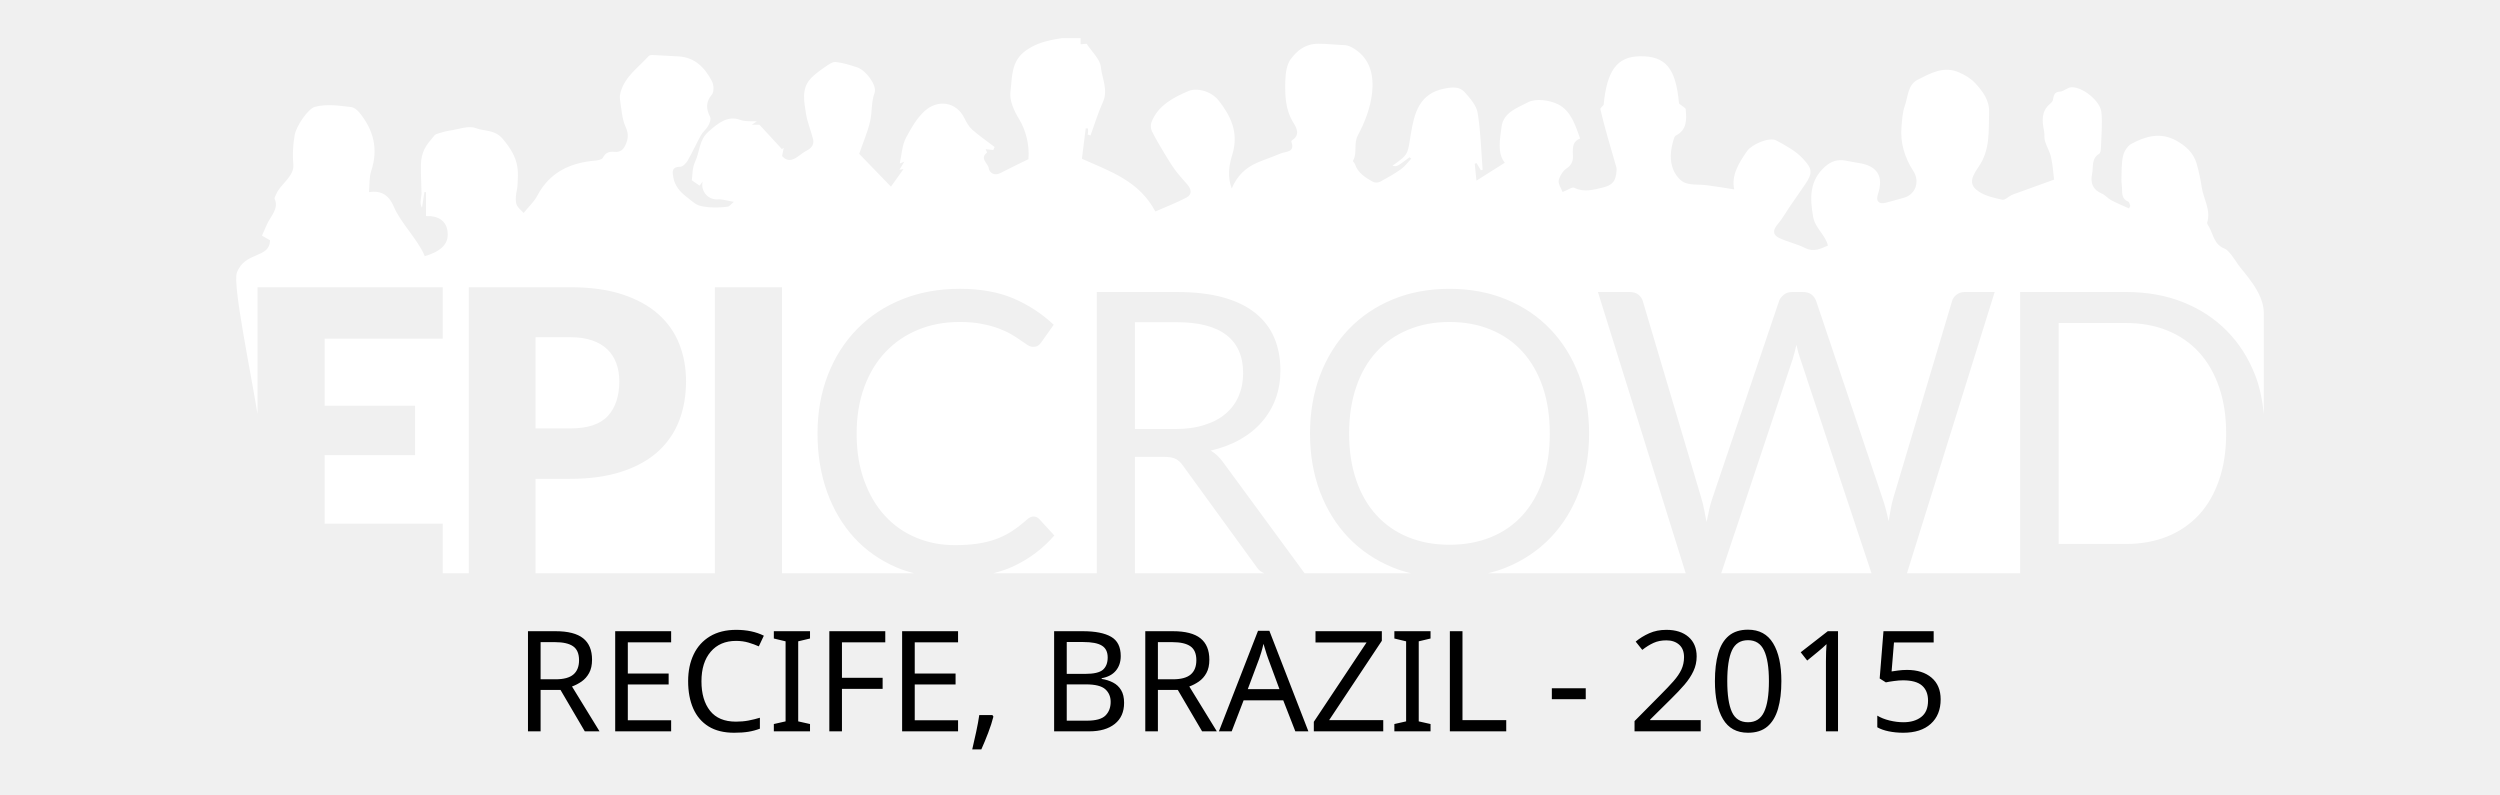
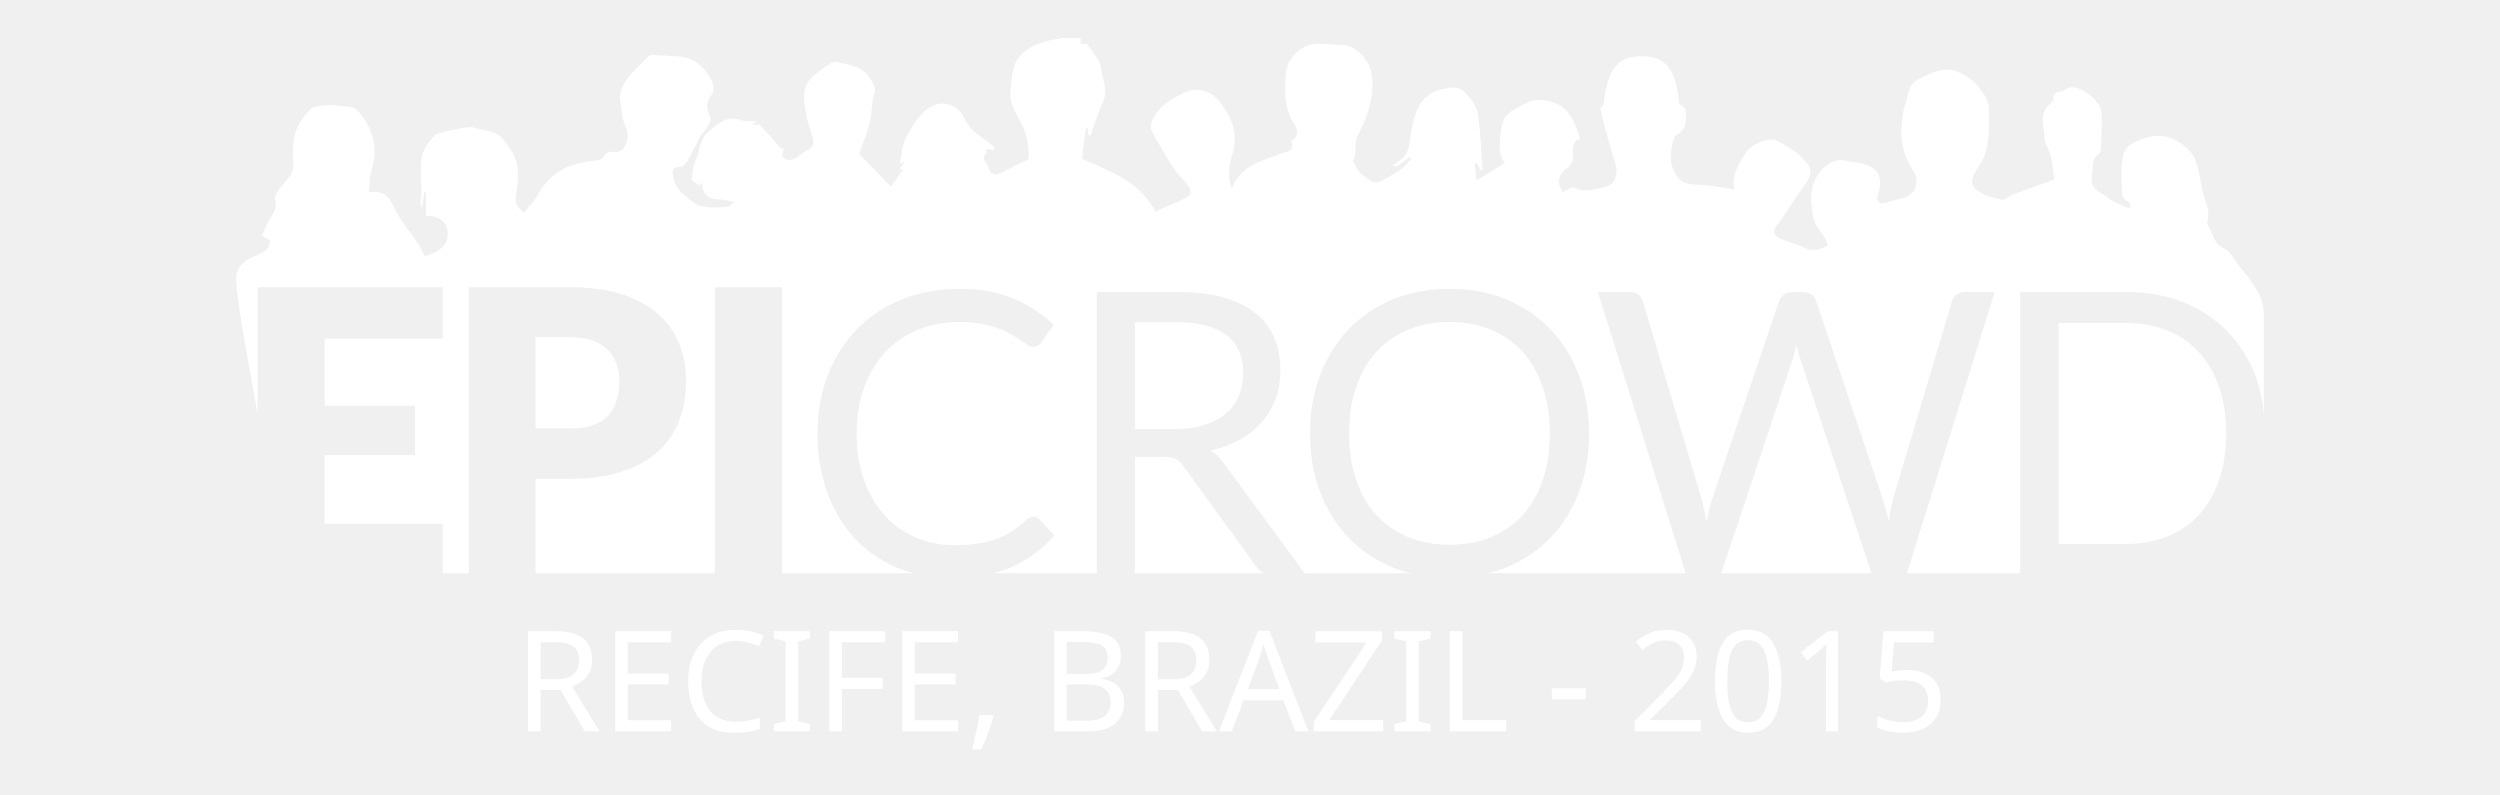
<svg xmlns="http://www.w3.org/2000/svg" version="1.1" id="Layer_1" x="0px" y="0px" width="721.285px" height="229.301px" viewBox="0 0 721.285 229.301" enable-background="new 0 0 721.285 229.301" xml:space="preserve">
  <defs>
    <style type="text/css">
     
     @font-face {
     font-family: 'Lato Bold';
     src: url('http://www.fontsaddict.com/fontface/lato-bold.ttf');
     }
     
   </style>
  </defs>
  <g font-family="Lato Bold" font-size="40.459" fill="#FFFFFF">
    <path d="M439.269,148.659c2.5-2.763,4.446-6.13,5.82-10.086c1.368-3.97,2.046-8.462,2.046-13.481   s-0.679-9.521-2.046-13.508c-1.374-3.976-3.32-7.35-5.82-10.101c-2.498-2.763-5.538-4.879-9.105-6.351   c-3.589-1.493-7.571-2.236-11.98-2.236c-4.357,0-8.33,0.744-11.896,2.236c-3.567,1.472-6.625,3.588-9.137,6.351   c-2.538,2.751-4.491,6.125-5.846,10.101c-1.375,3.986-2.062,8.488-2.062,13.508s0.687,9.514,2.062,13.481   c1.354,3.956,3.308,7.323,5.846,10.086c2.512,2.75,5.568,4.864,9.137,6.319c3.564,1.461,7.537,2.196,11.896,2.196   c4.409,0,8.393-0.735,11.98-2.196C433.731,153.523,436.771,151.409,439.269,148.659z M634.414,101.61   c-2.515-2.717-5.54-4.819-9.122-6.263c-3.562-1.436-7.541-2.155-11.896-2.155h-19.45v63.746h19.45   c4.354,0,8.333-0.715,11.896-2.156c3.582-1.445,6.607-3.534,9.122-6.234c2.509-2.719,4.441-6.045,5.803-10.001   c1.379-3.956,2.06-8.433,2.06-13.453c0-5.02-0.681-9.489-2.06-13.454C638.856,107.699,636.923,104.347,634.414,101.61z    M518.292,99.501c-0.174,0.766-0.371,1.495-0.545,2.198c-0.169,0.71-0.351,1.347-0.529,1.911l-20.62,61.787h43.354L519.44,103.61   C519.011,102.442,518.634,101.071,518.292,99.501z M645.551,76.072c-0.716-1.095-2.554-3.87-3.584-4.273   c-3.259-1.255-3.27-3.991-4.718-6.49c-0.206-0.332-0.521-0.785-0.451-1.078c1.131-3.603-1.002-6.724-1.542-10.077   c-0.35-2.305-0.842-4.616-1.462-6.85c-0.894-3.213-3.235-5.287-6.034-6.8c-4.441-2.413-8.796-1.214-12.861,1.02   c-1.106,0.611-2.088,2.171-2.362,3.452c-0.498,2.204-0.409,4.529-0.476,6.827c-0.025,0.79,0.149,1.594,0.165,2.39   c0.047,1.609-0.1,3.217,1.812,3.999c0.323,0.136,0.393,0.804,0.581,1.223c-0.11,0.254-0.237,0.496-0.366,0.719   c-1.711-0.77-3.463-1.488-5.132-2.363c-0.979-0.508-1.718-1.51-2.737-1.926c-2.627-1.107-3.321-3.124-2.791-5.628   c0.416-2.022-0.275-4.437,2.04-5.841c0.354-0.22,0.489-1.028,0.506-1.551c0.12-3.496,0.475-7.005,0.147-10.435   c-0.316-3.296-5.5-7.395-8.687-7.216c-1.106,0.065-2.148,1.178-3.264,1.257c-1.742,0.093-1.788,1.192-2.04,2.412   c-0.074,0.409-0.482,0.811-0.831,1.117c-2.599,2.191-2.3,4.988-1.715,7.88c0.18,0.942-0.023,1.96,0.253,2.855   c0.482,1.604,1.418,3.089,1.764,4.722c0.481,2.228,0.636,4.533,0.867,6.406c-3.998,1.454-7.514,2.701-11.016,3.979   c-0.455,0.156-0.919,0.312-1.343,0.53c-0.879,0.45-1.842,1.438-2.569,1.293c-2.303-0.512-4.783-1.038-6.682-2.283   c-2.589-1.673-2.822-3.493-0.271-7.069c3.547-4.999,2.954-10.607,3.13-16.073c0.107-3.156-1.76-5.769-3.936-8.14   c-1.396-1.494-2.928-2.361-4.671-3.143c-4.482-2.019-8.306,0.238-12.026,2.098c-2.835,1.436-2.757,4.901-3.696,7.549   c-0.649,1.852-0.764,3.936-0.938,5.92c-0.426,4.691,0.912,8.993,3.434,12.908c1.917,3.02,0.612,6.761-2.8,7.677   c-1.777,0.475-3.541,1.025-5.328,1.456c-1.911,0.435-2.737-0.544-2.129-2.411c1.767-5.272-0.158-8.331-5.691-9.111   c-1.229-0.174-2.483-0.477-3.745-0.68c-2.197-0.384-4.056,0.204-5.737,1.694c-4.612,4.056-4.466,9.097-3.502,14.551   c0.589,3.288,3.481,5.112,4.267,8.276c-2.024,0.876-4.02,1.999-6.617,0.697c-2.384-1.212-5.124-1.751-7.534-2.929   c-1.854-0.899-1.72-2.325-0.352-3.912c1.432-1.681,2.495-3.641,3.755-5.469c1.396-1.998,2.767-4.019,4.156-6.017   c2.45-3.516,1.873-4.728-0.601-7.411c-2.068-2.256-4.99-3.832-7.752-5.298c-1.949-1.034-6.982,1.101-8.353,3.042   c-2.47,3.514-4.63,7.116-3.735,11.099c-2.646-0.413-5.306-0.883-7.971-1.215c-2.071-0.277-4.295,0.026-6.178-0.668   c-1.354-0.487-2.614-2.049-3.279-3.454c-1.368-2.961-0.948-6.116-0.021-9.178c0.122-0.372,0.281-0.857,0.572-0.999   c3.272-1.65,3.146-4.629,2.882-7.574c-0.038-0.465-0.938-0.845-1.938-1.698c-0.89-10.087-3.785-13.77-11.345-13.627   c-6.597,0.109-9.484,4.243-10.402,14.021c-0.333,0.429-1.019,0.94-0.943,1.271c0.583,2.551,1.279,5.085,1.983,7.62   c0.864,3.054,1.773,6.108,2.642,9.161c0.083,0.3,0.062,0.629,0.038,0.951c-0.188,2.955-1.076,4.173-4.053,4.875   c-2.656,0.626-5.353,1.44-8.152,0.039c-0.603-0.296-1.833,0.65-3.366,1.223c-0.399-1.089-1.32-2.356-1.104-3.369   c0.303-1.312,1.274-2.813,2.408-3.54c1.463-1.005,1.768-2.341,1.688-3.644c-0.156-2.866,0.165-4.103,2.072-4.886   c-1.364-3.81-2.661-8.042-6.375-9.864c-2.486-1.231-6.486-1.767-8.701-0.569c-2.88,1.562-7.078,2.839-7.604,7.123   c-0.432,3.643-1.289,7.425,0.938,10.311c-2.768,1.743-5.337,3.385-8.173,5.167c-0.146-1.405-0.317-3.152-0.485-4.908   c0.192-0.062,0.347-0.102,0.542-0.143c0.394,0.68,0.801,1.356,1.218,2.033c0.169-0.05,0.347-0.089,0.52-0.134   c-0.438-5.49-0.551-10.994-1.441-16.406c-0.352-2.148-2.182-4.222-3.733-5.961c-1.432-1.588-3.277-1.524-5.644-1.088   c-7.526,1.365-8.895,7.196-9.87,12.969c-0.984,5.944-0.52,5.987-5.339,9.324c1.292,0.303,1.292,0.303,4.938-2.439   c0.157,0.13,0.312,0.264,0.489,0.408c-0.987,1.021-1.817,2.238-2.969,3.044c-1.909,1.361-3.99,2.525-6.064,3.637   c-0.556,0.292-1.515,0.28-2.038-0.022c-2.178-1.18-4.281-2.518-5.161-5.047c-0.128-0.375-0.675-0.849-0.585-1.001   c1.371-2.256,0.077-4.866,1.439-7.392c2.008-3.723,3.615-7.979,4.075-12.147c0.52-4.718-0.32-9.636-4.941-12.657   c-0.895-0.609-2.026-1.158-3.068-1.178c-2.503-0.067-5.004-0.41-7.542-0.39c-3.812,0.022-6.046,1.986-7.89,4.398   c-1.174,1.56-1.512,4.054-1.589,6.148c-0.112,4.218-0.059,8.452,2.374,12.301c0.991,1.55,1.901,3.524-0.444,5.004   c-0.123,0.059-0.238,0.282-0.2,0.387c1.203,3.194-1.651,2.782-3.161,3.444c-2.202,0.964-4.5,1.688-6.698,2.64   c-3.302,1.421-5.751,3.731-7.335,7.427c-1.359-3.601-0.711-6.905,0.201-9.897c1.868-6.149-0.439-11.03-4.022-15.544   c-2.175-2.703-6.297-3.682-8.714-2.648c-4.196,1.801-8.785,4.114-10.631,9.021c-0.285,0.749-0.206,1.844,0.147,2.561   c1.04,2.11,2.262,4.129,3.466,6.158c1.019,1.673,2.019,3.365,3.168,4.945c1.081,1.481,2.348,2.832,3.546,4.222   c1.218,1.371,1.502,2.892-0.218,3.804c-2.85,1.507-5.867,2.65-8.976,4.021c-4.683-8.825-12.98-11.542-21.187-15.216   c0.348-2.744,0.726-5.745,1.097-8.765c0.211,0.021,0.434,0.028,0.656,0.042c0.012,0.289,0.031,0.585,0.031,0.877   c-0.009,0.283-0.084,0.564-0.124,0.861c0.276,0.075,0.558,0.179,0.826,0.269c1.172-3.203,2.142-6.495,3.558-9.584   c1.605-3.544-0.238-6.838-0.577-10.157c-0.232-2.291-2.567-4.35-4.106-6.72c-0.242,0.022-0.92,0.089-1.733,0.152   c0-0.68,0-1.232,0-1.781c-1.769,0-3.53,0-5.292,0c-1.062,0.175-2.114,0.311-3.178,0.548c-2.595,0.564-4.915,1.349-7.291,3.011   c-4.446,3.142-3.947,7.834-4.493,11.967c-0.315,2.474,1.063,5.514,2.476,7.796c2.007,3.264,3.073,7.633,2.717,11.609   c-2.696,1.326-5.408,2.598-8.059,3.991c-1.763,0.921-3.215-0.073-3.386-1.377c-0.186-1.452-2.728-2.764-0.527-4.484   c0.086-0.061-0.238-0.691-0.372-1.02c0.697,0.071,1.456,0.154,2.214,0.25c0.114-0.292,0.25-0.589,0.37-0.879   c-2.157-1.65-4.411-3.209-6.458-4.998c-0.975-0.867-1.669-2.126-2.254-3.329c-2.323-4.734-7.697-5.524-11.523-1.994   c-2.37,2.197-3.844,4.935-5.292,7.591c-1.182,2.195-1.274,4.972-1.842,7.5c0.305-0.114,0.628-0.264,1.304-0.514   c-0.536,0.879-0.911,1.515-1.37,2.291c0.485-0.061,0.768-0.109,1.139-0.15c-1.072,1.521-2.118,2.996-3.606,5.043   c-3.209-3.309-6.331-6.542-9.162-9.462c1.162-3.389,2.49-6.389,3.18-9.541c0.591-2.634,0.264-5.37,1.259-8.061   c0.798-2.084-2.479-6.482-4.938-7.315c-2.034-0.687-4.12-1.336-6.229-1.578c-0.902-0.11-2.027,0.672-2.908,1.281   c-1.594,1.129-3.251,2.234-4.511,3.668c-2.562,2.935-1.722,6.529-1.218,9.87c0.39,2.542,1.451,4.969,2.061,7.482   c0.352,1.525-0.48,2.561-1.842,3.261c-0.92,0.481-1.756,1.149-2.595,1.759c-1.519,1.066-3.015,1.507-4.503-0.179   c0.136-0.714,0.305-1.554,0.471-2.39c-0.189,0.13-0.361,0.252-0.53,0.374c-2.095-2.279-4.197-4.545-6.481-7.035   c-0.381,0-1.207,0-2.191,0c0.717-0.481,1.282-0.857,1.452-0.967c-1.499-0.098-3.294,0.134-4.792-0.425   c-3.604-1.336-6.337,0.894-9.141,3.365c-2.815,2.459-2.518,5.865-3.887,8.723c-0.867,1.792-0.743,4.062-0.957,5.335   c0.937,0.654,1.622,1.119,2.254,1.549c0.039-0.05,0.354-0.473,0.855-1.153c-0.589,2.93,1.733,5.28,4.344,5.112   c1.322-0.094,2.679,0.372,4.681,0.71c-0.766,0.618-1.253,1.351-1.836,1.414c-1.812,0.203-3.654,0.311-5.448,0.134   c-3.549-0.392-3.396-0.668-6.343-2.961c-1.962-1.519-3.375-3.207-3.815-5.542c-0.258-1.436-0.673-3.154,1.951-3.154   c0.746,0,1.74-1.034,2.186-1.815c1.365-2.352,2.451-4.855,3.779-7.236c0.566-1.026,1.607-1.798,2.152-2.817   c0.433-0.733,0.826-1.907,0.53-2.519c-1.158-2.328-1.334-4.234,0.5-6.432c0.662-0.782,0.583-2.8,0.032-3.849   c-2.041-3.899-4.886-6.935-9.726-7.183c-2.468-0.128-4.969-0.294-7.443-0.404c-0.36-0.006-0.882,0.059-1.095,0.305   c-2.865,3.217-6.646,5.723-8,10.112c-0.218,0.751-0.408,1.596-0.284,2.341c0.434,2.713,0.548,5.608,1.659,8.049   c0.891,1.97,0.734,3.39-0.045,5.125c-0.648,1.442-1.603,2.167-3.171,2.021c-1.479-0.158-2.606,0.159-3.351,1.678   c-0.244,0.483-1.332,0.753-2.062,0.822c-7.308,0.593-13.265,3.303-16.89,10.163c-0.941,1.795-2.566,3.256-3.927,4.954   c-0.746-0.811-1.562-1.42-1.966-2.222c-0.354-0.733-0.308-1.709-0.269-2.569c0.071-1.109,0.436-2.197,0.479-3.321   c0.082-1.742,0.224-3.507-0.062-5.203c-0.503-3.05-2.002-5.369-4.09-7.908c-2.376-2.915-5.349-2.269-7.874-3.241   c-2.126-0.828-5.044,0.357-7.614,0.717c-1.075,0.148-2.134,0.489-3.17,0.793c-0.431,0.118-0.946,0.297-1.195,0.625   c-1.038,1.278-2.182,2.515-2.875,3.951c-0.622,1.267-0.947,2.809-0.991,4.227c-0.082,2.802,0.13,5.603,0.168,8.389   c0.01,0.674-0.168,1.346-0.229,2.039c-0.074,0.735-0.096,1.48,0.355,2.234c0.233-1.499,0.473-3.012,0.703-4.521   c0.152,0,0.311,0,0.465,0c0,2.313,0,4.606,0,6.921c3.361-0.199,5.605,1.316,6.117,3.861c0.751,3.765-1.266,6.137-6.471,7.705   c-1.938-4.74-6.913-9.526-8.915-14.235c-1.213-2.879-3.148-4.872-7.198-4.237c0.207-2.177,0.055-4.292,0.667-6.157   c2.098-6.351,0.644-11.856-3.457-16.842c-0.583-0.703-1.499-1.446-2.328-1.55c-3.473-0.396-6.961-0.975-10.443-0.073   c-2.055,0.549-5.428,5.604-5.872,8.161c-0.514,2.961-0.639,5.802-0.384,8.485c0.344,3.408-3.806,5.708-4.933,8.553   c-0.177,0.451-0.61,1.04-0.457,1.348c1.299,2.909-1.188,4.95-2.293,7.533c-0.436,1.018-0.896,2.035-1.359,3.079   c0.896,0.526,0.713,0.433,2.313,1.353c-0.035,5.32-7.304,3.129-9.569,9.378c-1.237,3.409,4.053,28.807,5.962,40.751V82.871h53.444   v14.83H93.663v19.361h26.093v14.25H93.663v19.771h34.071v14.313h7.523V82.871h29.279c5.851,0,10.88,0.693,15.074,2.084   c4.2,1.397,7.661,3.292,10.364,5.723c2.725,2.435,4.722,5.299,6.021,8.607c1.292,3.298,1.939,6.875,1.939,10.713   c0,4.132-0.664,7.938-1.992,11.396c-1.34,3.453-3.383,6.41-6.105,8.885c-2.729,2.461-6.197,4.395-10.403,5.771   c-4.183,1.39-9.166,2.101-14.897,2.101h-10.02v27.246h51.734V82.871h19.371v82.527h38.096c-1.701-0.455-3.367-0.976-4.938-1.639   c-4.783-2.037-8.871-4.89-12.259-8.554c-3.37-3.659-6.003-8.056-7.866-13.185c-1.85-5.125-2.789-10.776-2.789-16.931   c0-6.155,0.999-11.79,2.996-16.92c1.99-5.125,4.791-9.532,8.405-13.213c3.606-3.692,7.925-6.549,12.961-8.582   c5.037-2.025,10.591-3.047,16.664-3.047c6.001,0,11.176,0.928,15.521,2.785c4.36,1.871,8.221,4.405,11.601,7.587l-3.602,5.081   c-0.266,0.37-0.564,0.683-0.902,0.932c-0.343,0.249-0.841,0.355-1.483,0.355c-0.498,0-1.017-0.175-1.572-0.524   c-0.547-0.371-1.192-0.812-1.958-1.335c-0.764-0.549-1.645-1.119-2.685-1.729c-1.016-0.604-2.232-1.172-3.638-1.696   c-1.398-0.538-3.042-0.977-4.915-1.338c-1.855-0.376-4.004-0.553-6.429-0.553c-4.358,0-8.355,0.764-11.987,2.259   c-3.629,1.505-6.752,3.635-9.371,6.41c-2.626,2.764-4.67,6.155-6.127,10.138c-1.462,3.99-2.196,8.471-2.196,13.39   c0,5.099,0.734,9.628,2.196,13.607c1.457,4.001,3.45,7.377,5.979,10.118c2.526,2.766,5.53,4.854,8.982,6.3   c3.449,1.45,7.173,2.169,11.157,2.169c2.443,0,4.622-0.146,6.557-0.43c1.936-0.285,3.721-0.725,5.388-1.334   c1.639-0.604,3.19-1.367,4.611-2.303c1.419-0.936,2.856-2.048,4.309-3.348c0.646-0.562,1.273-0.85,1.879-0.85   s1.153,0.244,1.644,0.744l4.336,4.73c-3.354,3.871-7.402,6.891-12.167,9.062c-1.679,0.75-3.521,1.336-5.438,1.836h29.854V84.248   h23.065c5.173,0,9.626,0.514,13.393,1.558c3.762,1.05,6.881,2.562,9.325,4.535c2.449,1.98,4.266,4.36,5.437,7.143   c1.176,2.799,1.762,5.925,1.762,9.375c0,2.879-0.446,5.582-1.355,8.099c-0.912,2.503-2.236,4.753-3.976,6.744   c-1.718,2.002-3.826,3.69-6.312,5.101c-2.492,1.414-5.319,2.467-8.468,3.197c1.367,0.805,2.581,1.941,3.65,3.465l23.438,31.934   h30.735c-1.845-0.459-3.63-0.998-5.351-1.701c-4.938-2.035-9.174-4.896-12.713-8.578c-3.521-3.678-6.256-8.066-8.209-13.182   c-1.931-5.121-2.9-10.724-2.9-16.845c0-6.108,0.971-11.723,2.9-16.824c1.953-5.118,4.688-9.521,8.209-13.229   c3.539-3.698,7.773-6.578,12.713-8.629c4.946-2.057,10.415-3.079,16.399-3.079c6.015,0,11.497,1.022,16.453,3.079   c4.961,2.051,9.195,4.931,12.723,8.629c3.529,3.708,6.275,8.111,8.194,13.229c1.954,5.101,2.928,10.715,2.928,16.824   c0,6.121-0.974,11.724-2.928,16.845c-1.919,5.114-4.665,9.504-8.194,13.182c-3.526,3.684-7.762,6.543-12.723,8.578   c-1.724,0.703-3.514,1.242-5.366,1.701h57.083L461.024,84.25h9.174c1.004,0,1.81,0.248,2.456,0.731   c0.646,0.505,1.088,1.125,1.312,1.876l16.86,56.759c0.312,1.022,0.593,2.129,0.819,3.302c0.257,1.18,0.497,2.413,0.727,3.7   c0.264-1.287,0.53-2.542,0.785-3.722c0.279-1.201,0.583-2.289,0.932-3.28l19.195-56.759c0.22-0.644,0.656-1.233,1.332-1.792   c0.662-0.54,1.476-0.816,2.423-0.816h3.19c0.979,0,1.797,0.248,2.432,0.731c0.623,0.505,1.063,1.125,1.33,1.876l19.086,56.759   c0.686,1.978,1.299,4.22,1.819,6.773c0.238-1.25,0.452-2.433,0.626-3.586c0.202-1.142,0.437-2.197,0.747-3.188l16.933-56.759   c0.17-0.682,0.611-1.287,1.268-1.815c0.67-0.537,1.471-0.792,2.413-0.792h8.611l-25.313,81.149h32.665v-81.15h30.548   c6.006,0,11.466,0.964,16.414,2.924c4.922,1.96,9.169,4.738,12.684,8.31c3.55,3.603,6.279,7.905,8.216,12.924   c1.324,3.396,2.024,7.158,2.435,11.056V90.306C653.143,84.248,647.222,78.586,645.551,76.072z M362.528,163.562l-21.194-29.174   c-0.636-0.925-1.349-1.578-2.105-1.973c-0.752-0.398-1.903-0.602-3.42-0.602h-8.372v33.582h37.299   C363.829,165,363.066,164.443,362.528,163.562z M175.366,120.02c2.198-2.379,3.315-5.732,3.315-10.021   c0-1.903-0.298-3.627-0.865-5.179c-0.565-1.57-1.43-2.9-2.584-4.019c-1.161-1.119-2.631-1.99-4.396-2.589   c-1.763-0.621-3.862-0.923-6.3-0.923h-10.02v26.318h10.02C169.553,123.605,173.162,122.415,175.366,120.02z M347.501,122.602   c2.461-0.767,4.522-1.858,6.172-3.293c1.653-1.423,2.891-3.117,3.728-5.093c0.838-1.977,1.257-4.166,1.257-6.556   c0-4.862-1.611-8.53-4.826-11.001c-3.194-2.468-7.979-3.7-14.328-3.7h-12.067v30.822h11.558   C342.22,123.779,345.073,123.398,347.501,122.602z" />
-     <text transform="matrix(1 0 0 1 148.407 211.001)" fill="#000">RECIFE, BRAZIL - 2015</text>
+     <text transform="matrix(1 0 0 1 148.407 211.001)" fill="#fff">RECIFE, BRAZIL - 2015</text>
  </g>
</svg>
